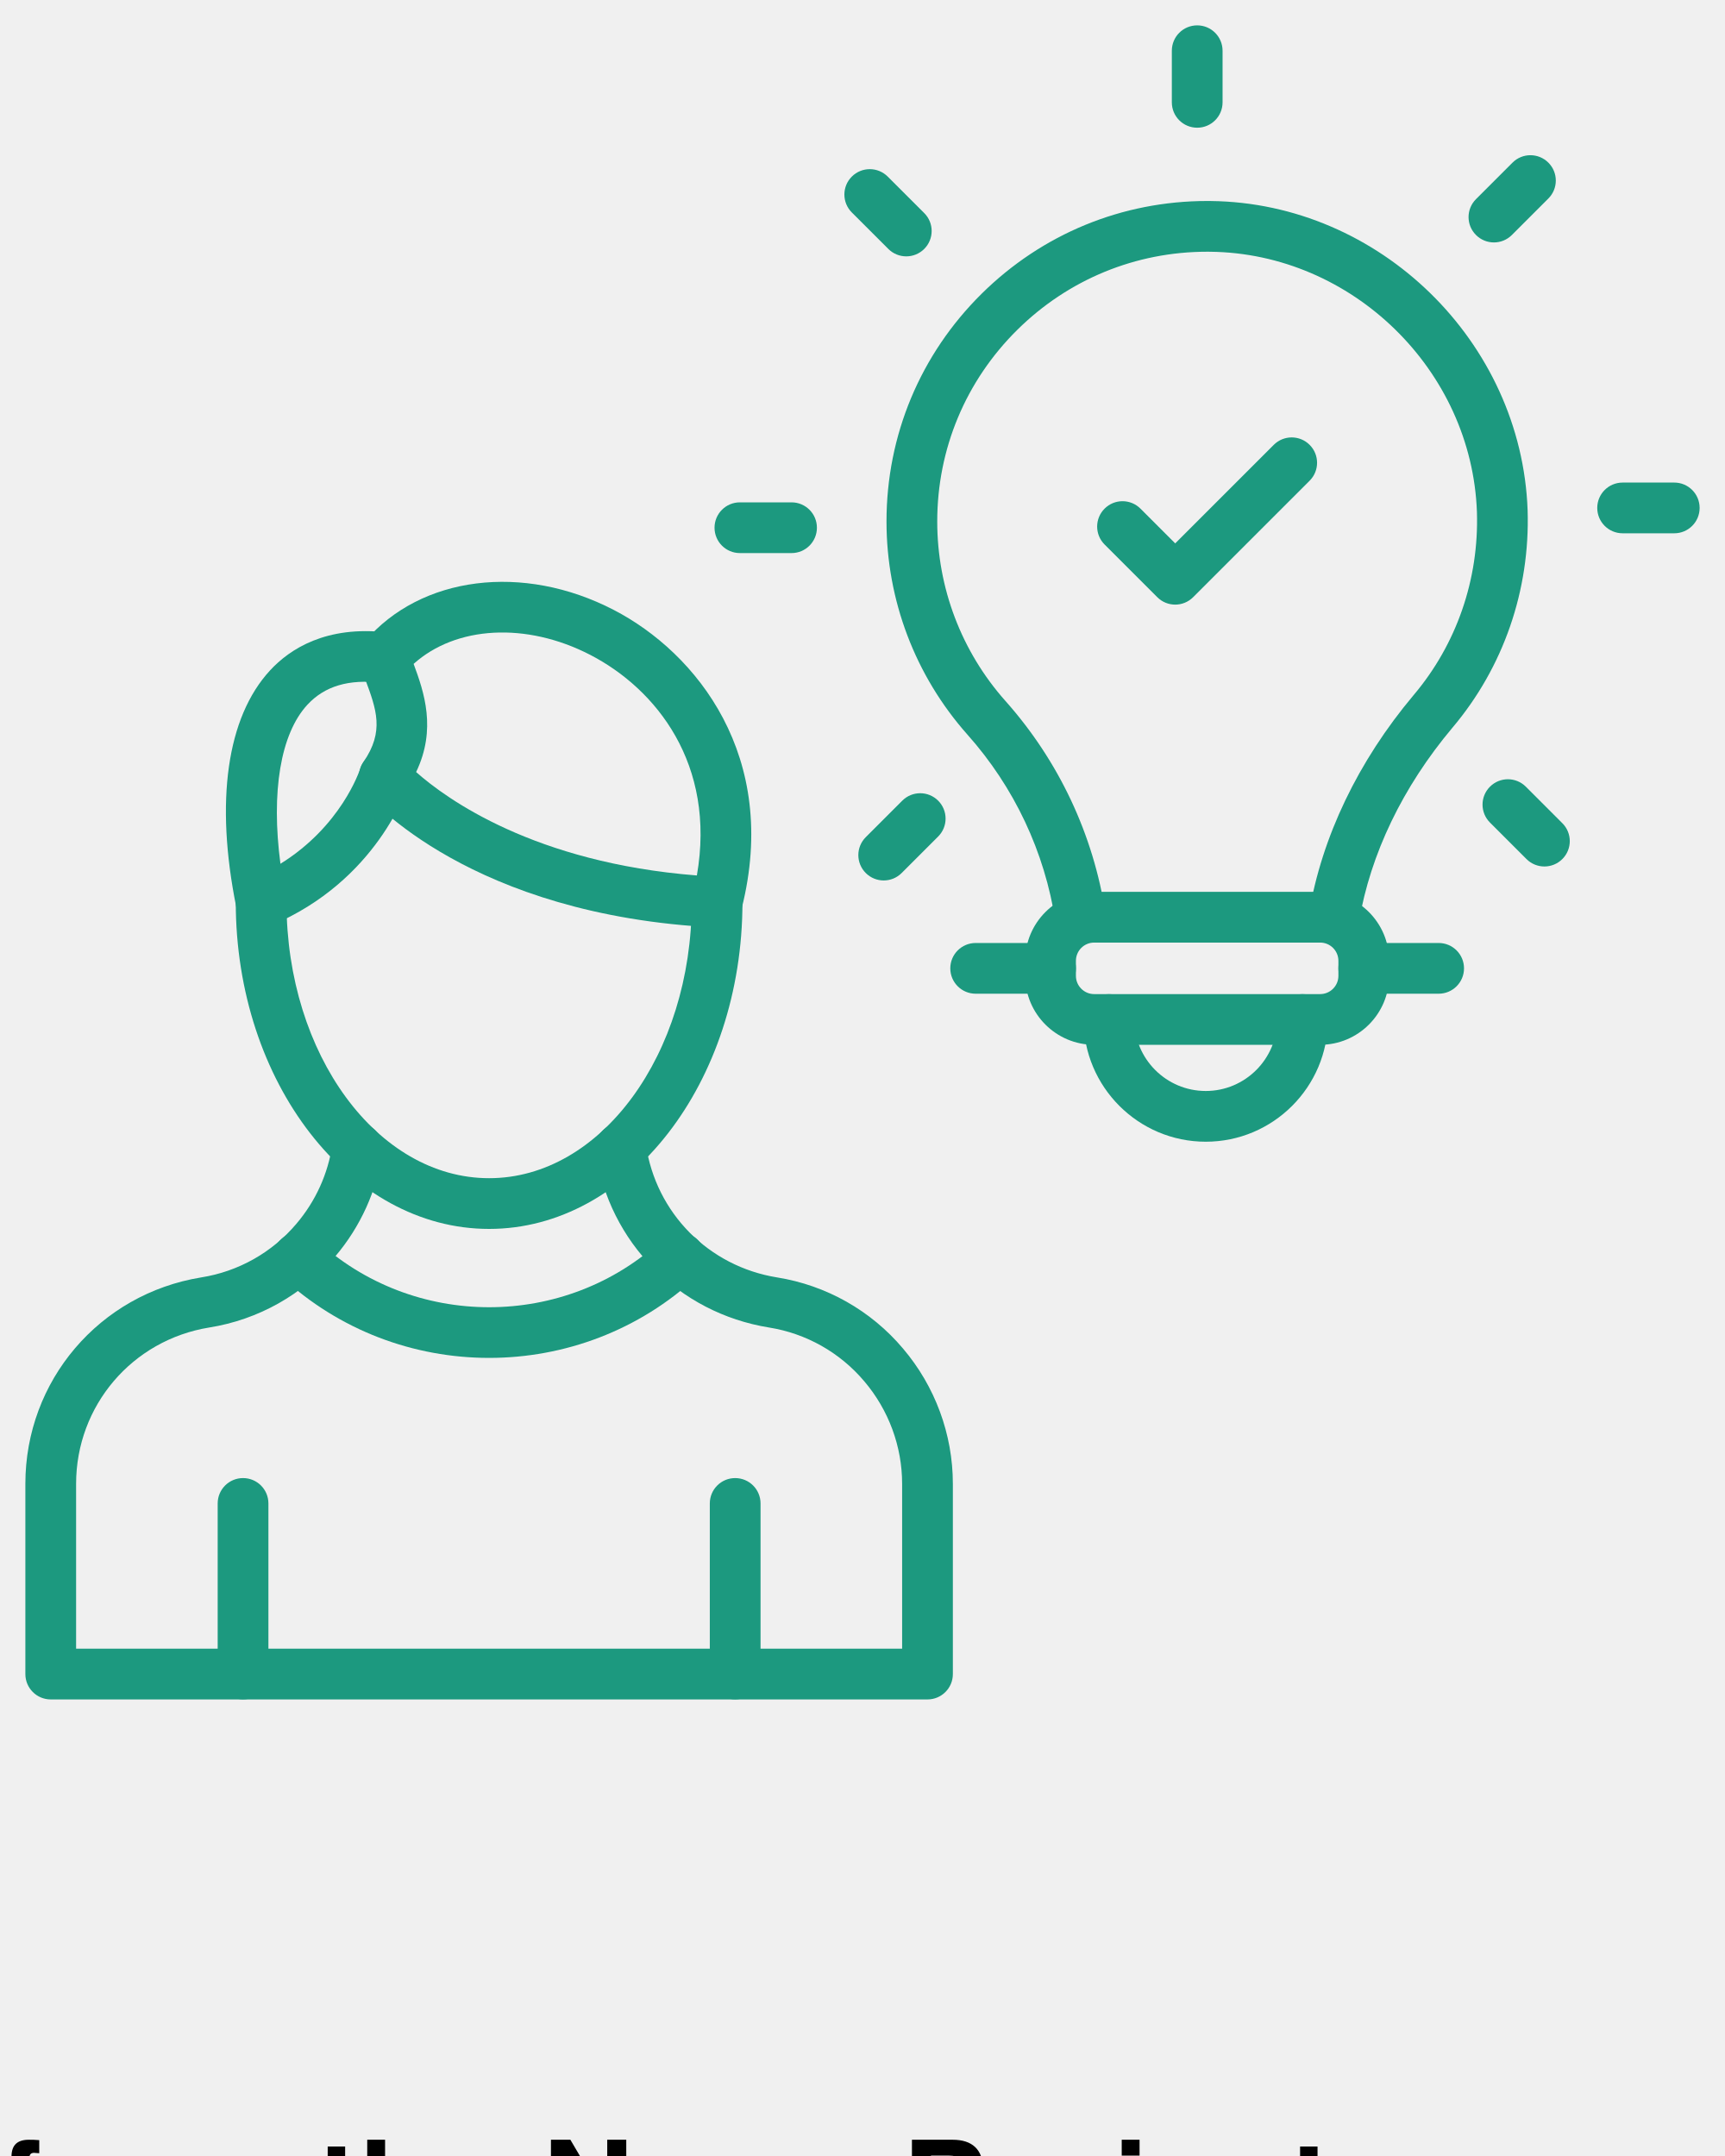
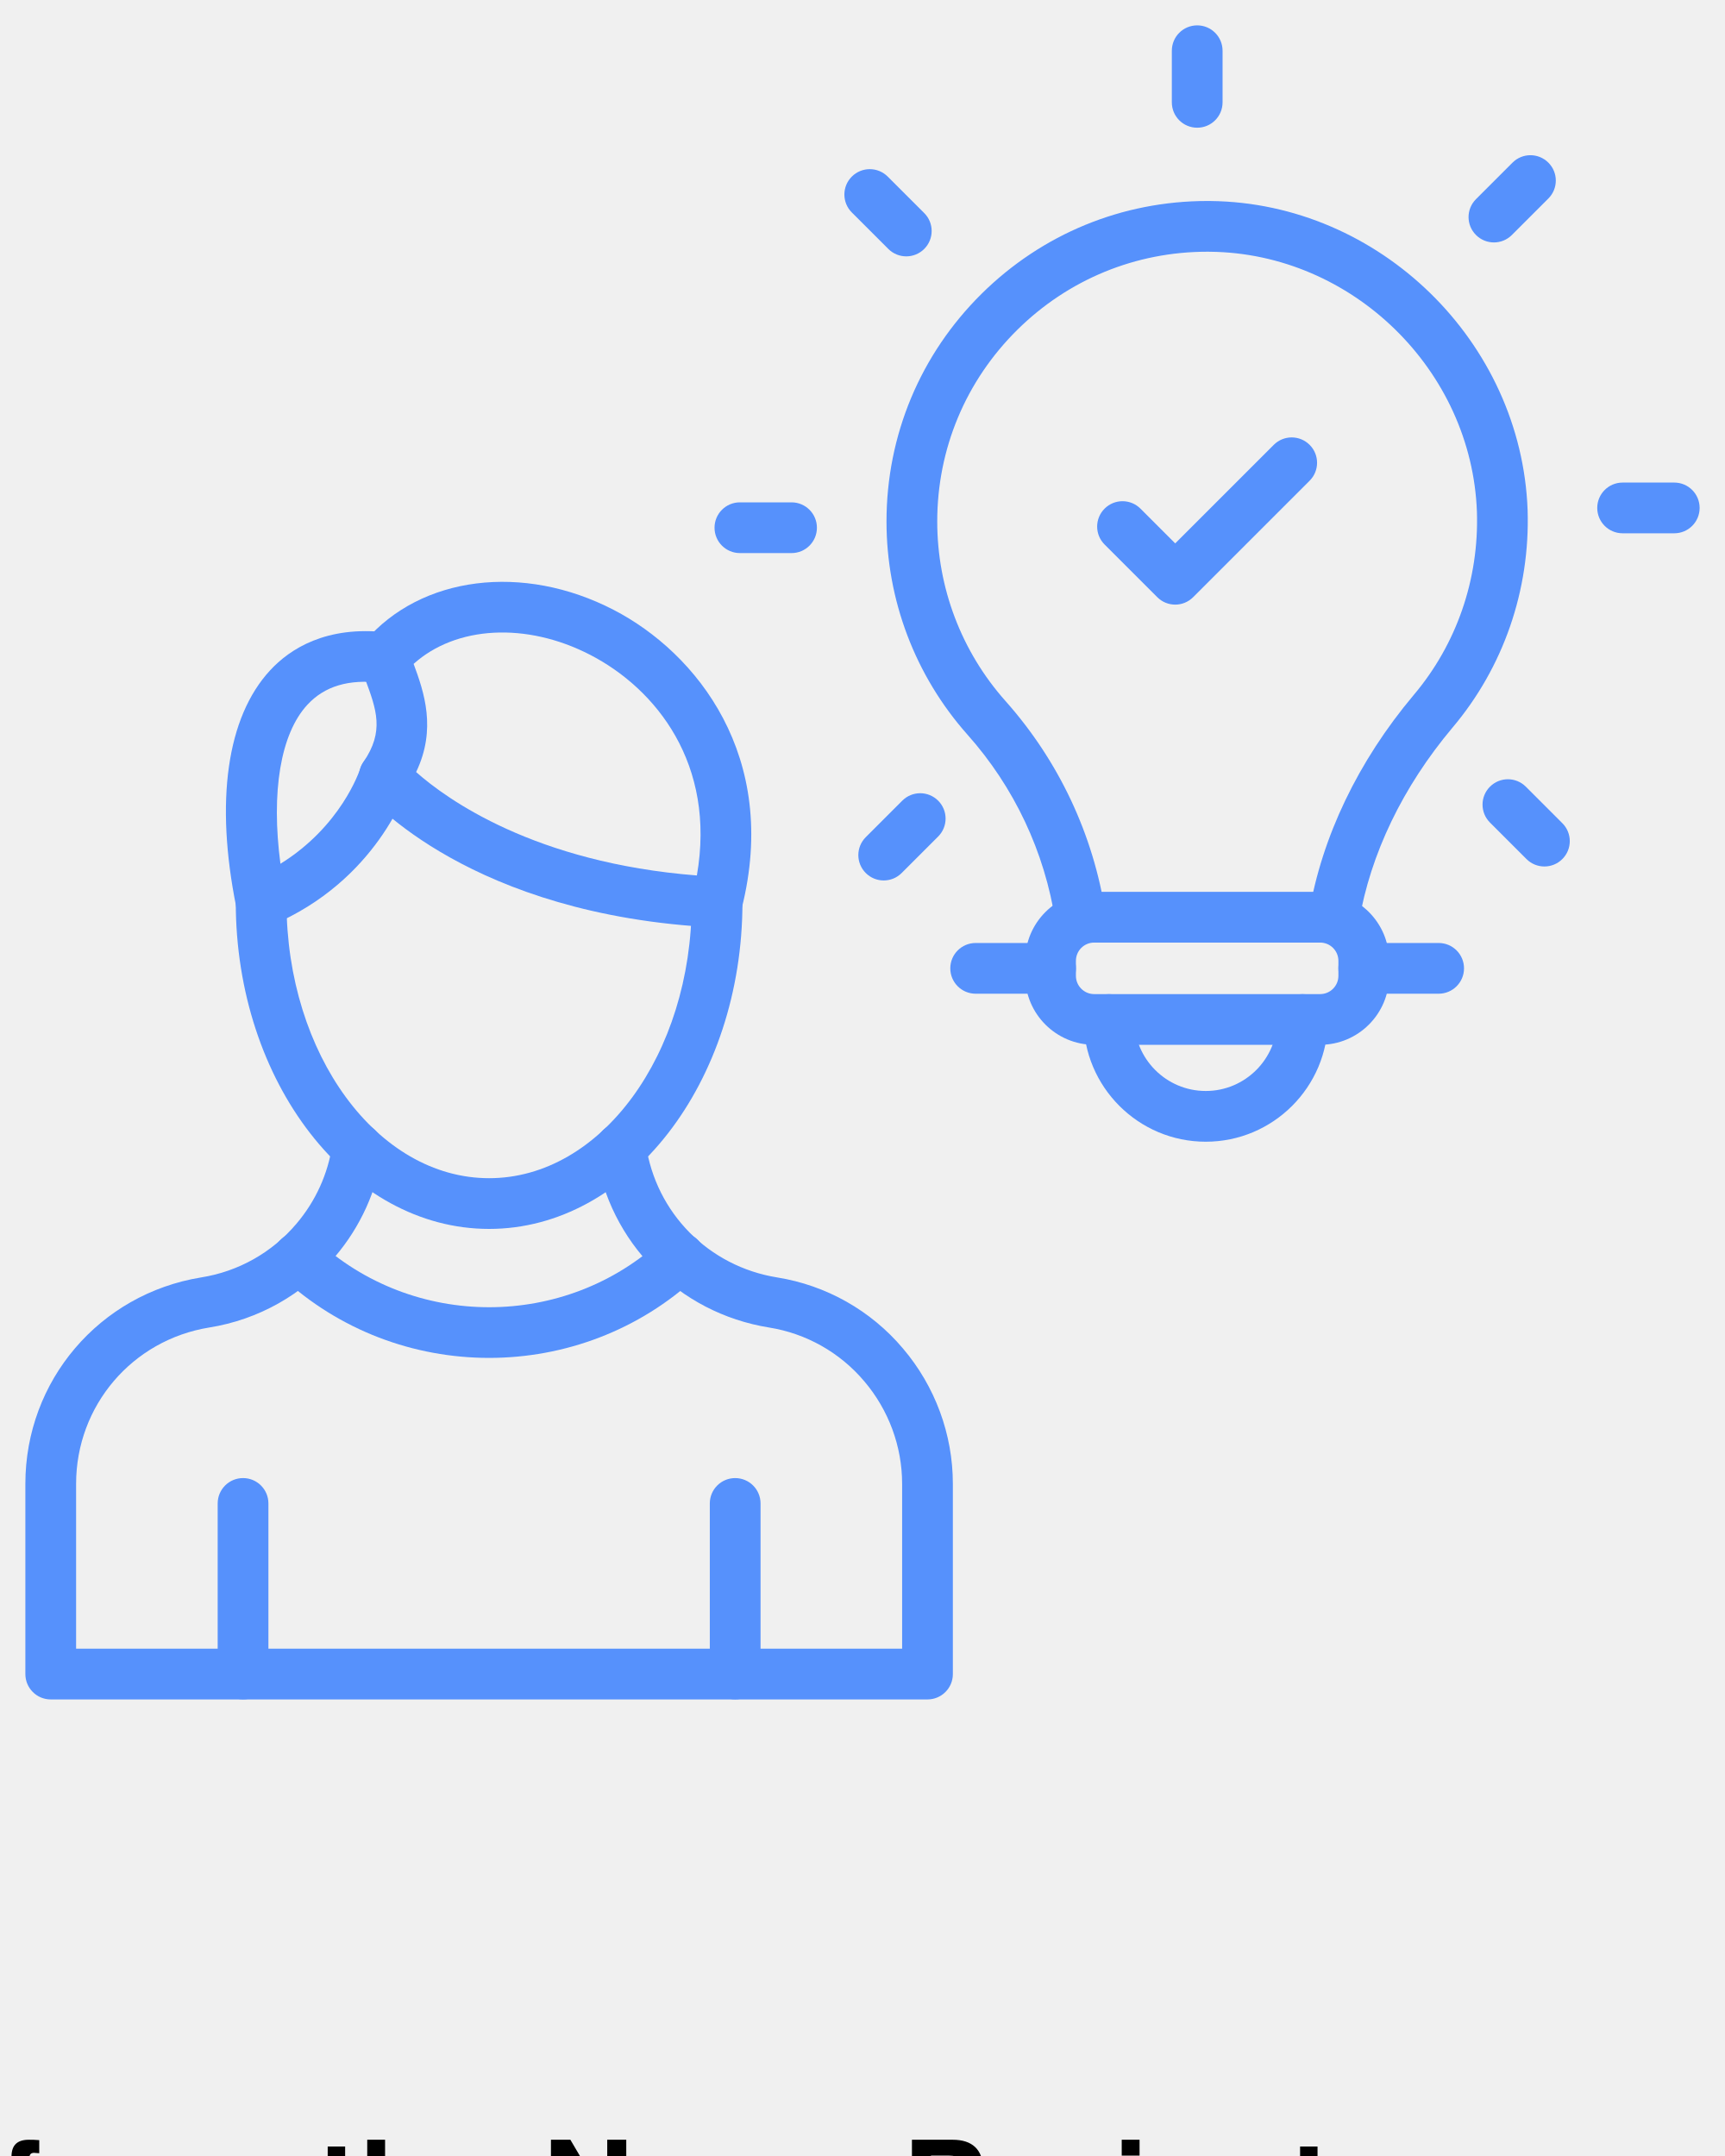
<svg xmlns="http://www.w3.org/2000/svg" version="1.1" x="0px" y="0px" viewBox="0 0 68 85" style="enable-background:new 0 0 68 68;" xml:space="preserve">
-   <g fill="#1C997F">
+   <g fill="#5691FC">
    <g>
      <g>
        <g>
          <g>
            <g>
              <g>
                <g>
                  <g>
                    <g>
                      <g>
                        <path d="M52.587,37.179c-0.055,0-0.111-0.005-0.167-0.014             c-0.544-0.092-0.912-0.607-0.82-1.152             c0.509-3.023,1.935-5.999,4.122-8.605             c1.697-2.005,2.583-4.568,2.499-7.224             c-0.2-5.593-4.916-10.197-10.513-10.259c-0.038,0-0.077-0.001-0.116-0.001             c-2.824,0-5.48,1.092-7.491,3.081c-2.034,2.013-3.155,4.696-3.155,7.556             c0,2.609,0.953,5.12,2.685,7.07c2.105,2.365,3.472,5.269,3.951,8.396             c0.084,0.546-0.291,1.056-0.837,1.14             c-0.541,0.082-1.056-0.29-1.14-0.837             c-0.421-2.745-1.621-5.294-3.47-7.37             c-2.057-2.318-3.189-5.301-3.189-8.399c0-3.397,1.331-6.586,3.748-8.978             c2.388-2.362,5.542-3.659,8.897-3.659c0.046,0,0.091,0.001,0.138,0.001             c6.65,0.073,12.252,5.543,12.49,12.191             c0.1,3.154-0.955,6.2-2.969,8.58             c-1.956,2.33-3.229,4.977-3.679,7.648             C53.49,36.833,53.066,37.179,52.587,37.179z" />
                      </g>
                    </g>
                  </g>
                  <g>
                    <path d="M52.041,41.191h-8.909c-1.5,0-2.719-1.22-2.719-2.719v-0.593           c0-1.499,1.22-2.719,2.719-2.719h8.909c1.499,0,2.719,1.22,2.719,2.719v0.593           C54.76,39.972,53.54,41.191,52.041,41.191z M43.132,37.161           c-0.396,0-0.719,0.322-0.719,0.719v0.593c0,0.396,0.323,0.719,0.719,0.719           h8.909c0.396,0,0.719-0.322,0.719-0.719v-0.593c0-0.396-0.322-0.719-0.719-0.719           H43.132z" />
                  </g>
                  <g>
                    <path d="M56.712,39.177h-2.952c-0.552,0-1-0.447-1-1s0.448-1,1-1h2.952           c0.552,0,1,0.447,1,1S57.264,39.177,56.712,39.177z" />
                  </g>
                  <g>
                    <path d="M41.413,39.177h-2.952c-0.552,0-1-0.447-1-1s0.448-1,1-1h2.952           c0.552,0,1,0.447,1,1S41.965,39.177,41.413,39.177z" />
                  </g>
                </g>
                <g>
                  <path d="M66,21.025h-2.036c-0.552,0-1-0.447-1-1s0.448-1,1-1H66c0.552,0,1,0.447,1,1          S66.552,21.025,66,21.025z" />
                </g>
                <g>
                  <path d="M58.891,9.558c-0.256,0-0.512-0.098-0.707-0.293          c-0.391-0.391-0.391-1.023,0-1.414l1.439-1.439c0.391-0.391,1.023-0.391,1.414,0          s0.391,1.023,0,1.414l-1.439,1.439C59.403,9.46,59.147,9.558,58.891,9.558z" />
                </g>
                <g>
                  <path d="M47.194,5.035c-0.552,0-1-0.447-1-1V2c0-0.553,0.448-1,1-1s1,0.447,1,1v2.035          C48.194,4.588,47.747,5.035,47.194,5.035z" />
                </g>
                <g>
                  <path d="M35.725,10.107c-0.256,0-0.512-0.098-0.707-0.293l-1.439-1.438          c-0.391-0.39-0.391-1.023-0-1.414c0.391-0.391,1.024-0.391,1.415,0          l1.439,1.438c0.391,0.39,0.391,1.023,0,1.414          C36.237,10.01,35.981,10.107,35.725,10.107z" />
                </g>
                <g>
                  <path d="M31.203,21.805h-2.036c-0.552,0-1-0.447-1-1s0.448-1,1-1h2.036          c0.552,0,1,0.447,1,1S31.755,21.805,31.203,21.805z" />
                </g>
                <g>
                  <path d="M34.836,34.712c-0.256,0-0.512-0.098-0.707-0.293          c-0.391-0.391-0.391-1.023,0-1.414l1.439-1.439c0.391-0.391,1.023-0.391,1.414,0          s0.391,1.023,0,1.414l-1.439,1.439C35.348,34.614,35.092,34.712,34.836,34.712z          " />
                </g>
                <g>
                  <path d="M60.881,34.161c-0.256,0-0.512-0.098-0.707-0.293l-1.439-1.439          c-0.391-0.391-0.391-1.023,0-1.414s1.023-0.391,1.414,0l1.439,1.439          c0.391,0.391,0.391,1.023,0,1.414C61.393,34.063,61.137,34.161,60.881,34.161z" />
                </g>
              </g>
            </g>
          </g>
          <g>
            <path d="M47.531,45.012c-2.656,0-4.817-2.161-4.817-4.817c0-0.553,0.448-1,1-1       s1,0.447,1,1c0,1.554,1.264,2.817,2.817,2.817s2.817-1.264,2.817-2.817       c0-0.553,0.448-1,1-1s1,0.447,1,1C52.348,42.851,50.187,45.012,47.531,45.012z" />
          </g>
        </g>
      </g>
      <g>
        <path d="M46.327,23.837c-0.256,0-0.512-0.098-0.707-0.293l-2.077-2.077     c-0.391-0.391-0.391-1.023,0-1.414s1.023-0.391,1.414,0l1.37,1.37l3.885-3.885     c0.391-0.391,1.023-0.391,1.414,0s0.391,1.023,0,1.414l-4.592,4.592     C46.838,23.739,46.583,23.837,46.327,23.837z" />
      </g>
    </g>
    <g>
      <g>
        <g>
          <g>
            <g>
              <g>
                <path d="M28.269,36.567c-0.016,0-0.033,0-0.049-0.001         c-9.676-0.47-13.67-5.121-13.835-5.318         c-0.288-0.345-0.311-0.839-0.057-1.209c0.832-1.207,0.511-2.069,0.067-3.264         c-0.065-0.175-0.129-0.349-0.189-0.521         c-0.116-0.335-0.045-0.707,0.186-0.977c2.201-2.572,6.23-3.081,9.796-1.234         c3.272,1.692,6.559,5.791,5.05,11.77         C29.125,36.258,28.724,36.567,28.269,36.567z M16.404,30.438         c1.196,1.061,4.663,3.574,11.067,4.077c0.764-4.393-1.609-7.354-4.202-8.696         c-2.526-1.306-5.298-1.143-6.964,0.355         C16.717,27.286,17.217,28.741,16.404,30.438z" />
              </g>
              <g>
                <path d="M10.294,36.567c-0.161,0-0.321-0.039-0.467-0.116         c-0.265-0.14-0.454-0.392-0.513-0.686c-0.844-4.176-0.371-7.49,1.332-9.335         c0.778-0.843,2.213-1.779,4.625-1.496c0.548,0.066,0.939,0.564,0.874,1.112         c-0.065,0.549-0.568,0.939-1.112,0.874c-1.284-0.156-2.237,0.13-2.917,0.866         c-1.059,1.147-1.435,3.438-1.061,6.268c2.385-1.477,3.111-3.646,3.145-3.751         c0.169-0.523,0.729-0.812,1.255-0.648c0.524,0.167,0.817,0.724,0.653,1.249         c-0.048,0.155-1.232,3.818-5.424,5.585         C10.558,36.541,10.426,36.567,10.294,36.567z" />
              </g>
            </g>
            <g>
              <path d="M19.281,48.45c-5.507,0-9.987-5.779-9.987-12.883c0-0.553,0.448-1,1-1        s1,0.447,1,1c0,6.001,3.583,10.883,7.987,10.883        c4.404,0,7.987-4.882,7.987-10.883c0-0.553,0.448-1,1-1s1,0.447,1,1        C29.268,42.671,24.788,48.45,19.281,48.45z" />
            </g>
          </g>
          <g>
            <path d="M36.562,67H2c-0.552,0-1-0.447-1-1v-7.5c0-4.062,2.915-7.485,6.93-8.138       c1.468-0.232,2.8-0.984,3.756-2.117c0.757-0.89,1.245-1.967,1.415-3.12       c0.081-0.547,0.595-0.931,1.135-0.844c0.546,0.08,0.924,0.589,0.844,1.135       c-0.225,1.525-0.871,2.95-1.868,4.122c-1.262,1.496-3.026,2.491-4.965,2.799       C5.208,52.831,3,55.423,3,58.5V65h32.562v-6.5c0-1.475-0.53-2.911-1.492-4.043       c-0.958-1.135-2.291-1.887-3.755-2.12c-3.567-0.577-6.312-3.358-6.833-6.922       c-0.08-0.546,0.298-1.054,0.845-1.134c0.538-0.09,1.054,0.298,1.134,0.845       c0.395,2.695,2.472,4.8,5.171,5.236c1.936,0.309,3.7,1.304,4.964,2.803       C36.863,54.655,37.562,56.551,37.562,58.5V66C37.562,66.553,37.114,67,36.562,67z" />
          </g>
        </g>
        <g>
          <path d="M19.281,53.535c-2.951,0-5.902-1.071-8.202-3.214      c-0.404-0.376-0.426-1.009-0.05-1.413c0.378-0.402,1.01-0.426,1.414-0.05      c3.835,3.572,9.842,3.573,13.677,0c0.404-0.377,1.036-0.355,1.414,0.05      c0.376,0.404,0.354,1.037-0.05,1.413C25.183,52.464,22.232,53.535,19.281,53.535      z" />
        </g>
      </g>
      <g>
        <g>
          <path d="M28.981,66.998c-0.552,0-1-0.447-1-1v-6.725c0-0.553,0.448-1,1-1s1,0.447,1,1v6.725      C29.981,66.551,29.533,66.998,28.981,66.998z" />
        </g>
        <g>
          <path d="M9.581,66.998c-0.552,0-1-0.447-1-1v-6.725c0-0.553,0.448-1,1-1s1,0.447,1,1v6.725      C10.581,66.551,10.133,66.998,9.581,66.998z" />
        </g>
      </g>
    </g>
  </g>
  <text x="0" y="83" fill="#ffffff" font-size="5px" font-weight="bold" font-family="'Helvetica Neue', Helvetica, Arial-Unicode, Arial, Sans-serif" />
  <text x="0" y="88" fill="#000000" font-size="5px" font-weight="bold" font-family="'Helvetica Neue', Helvetica, Arial-Unicode, Arial, Sans-serif">from the Noun Project</text>
</svg>
